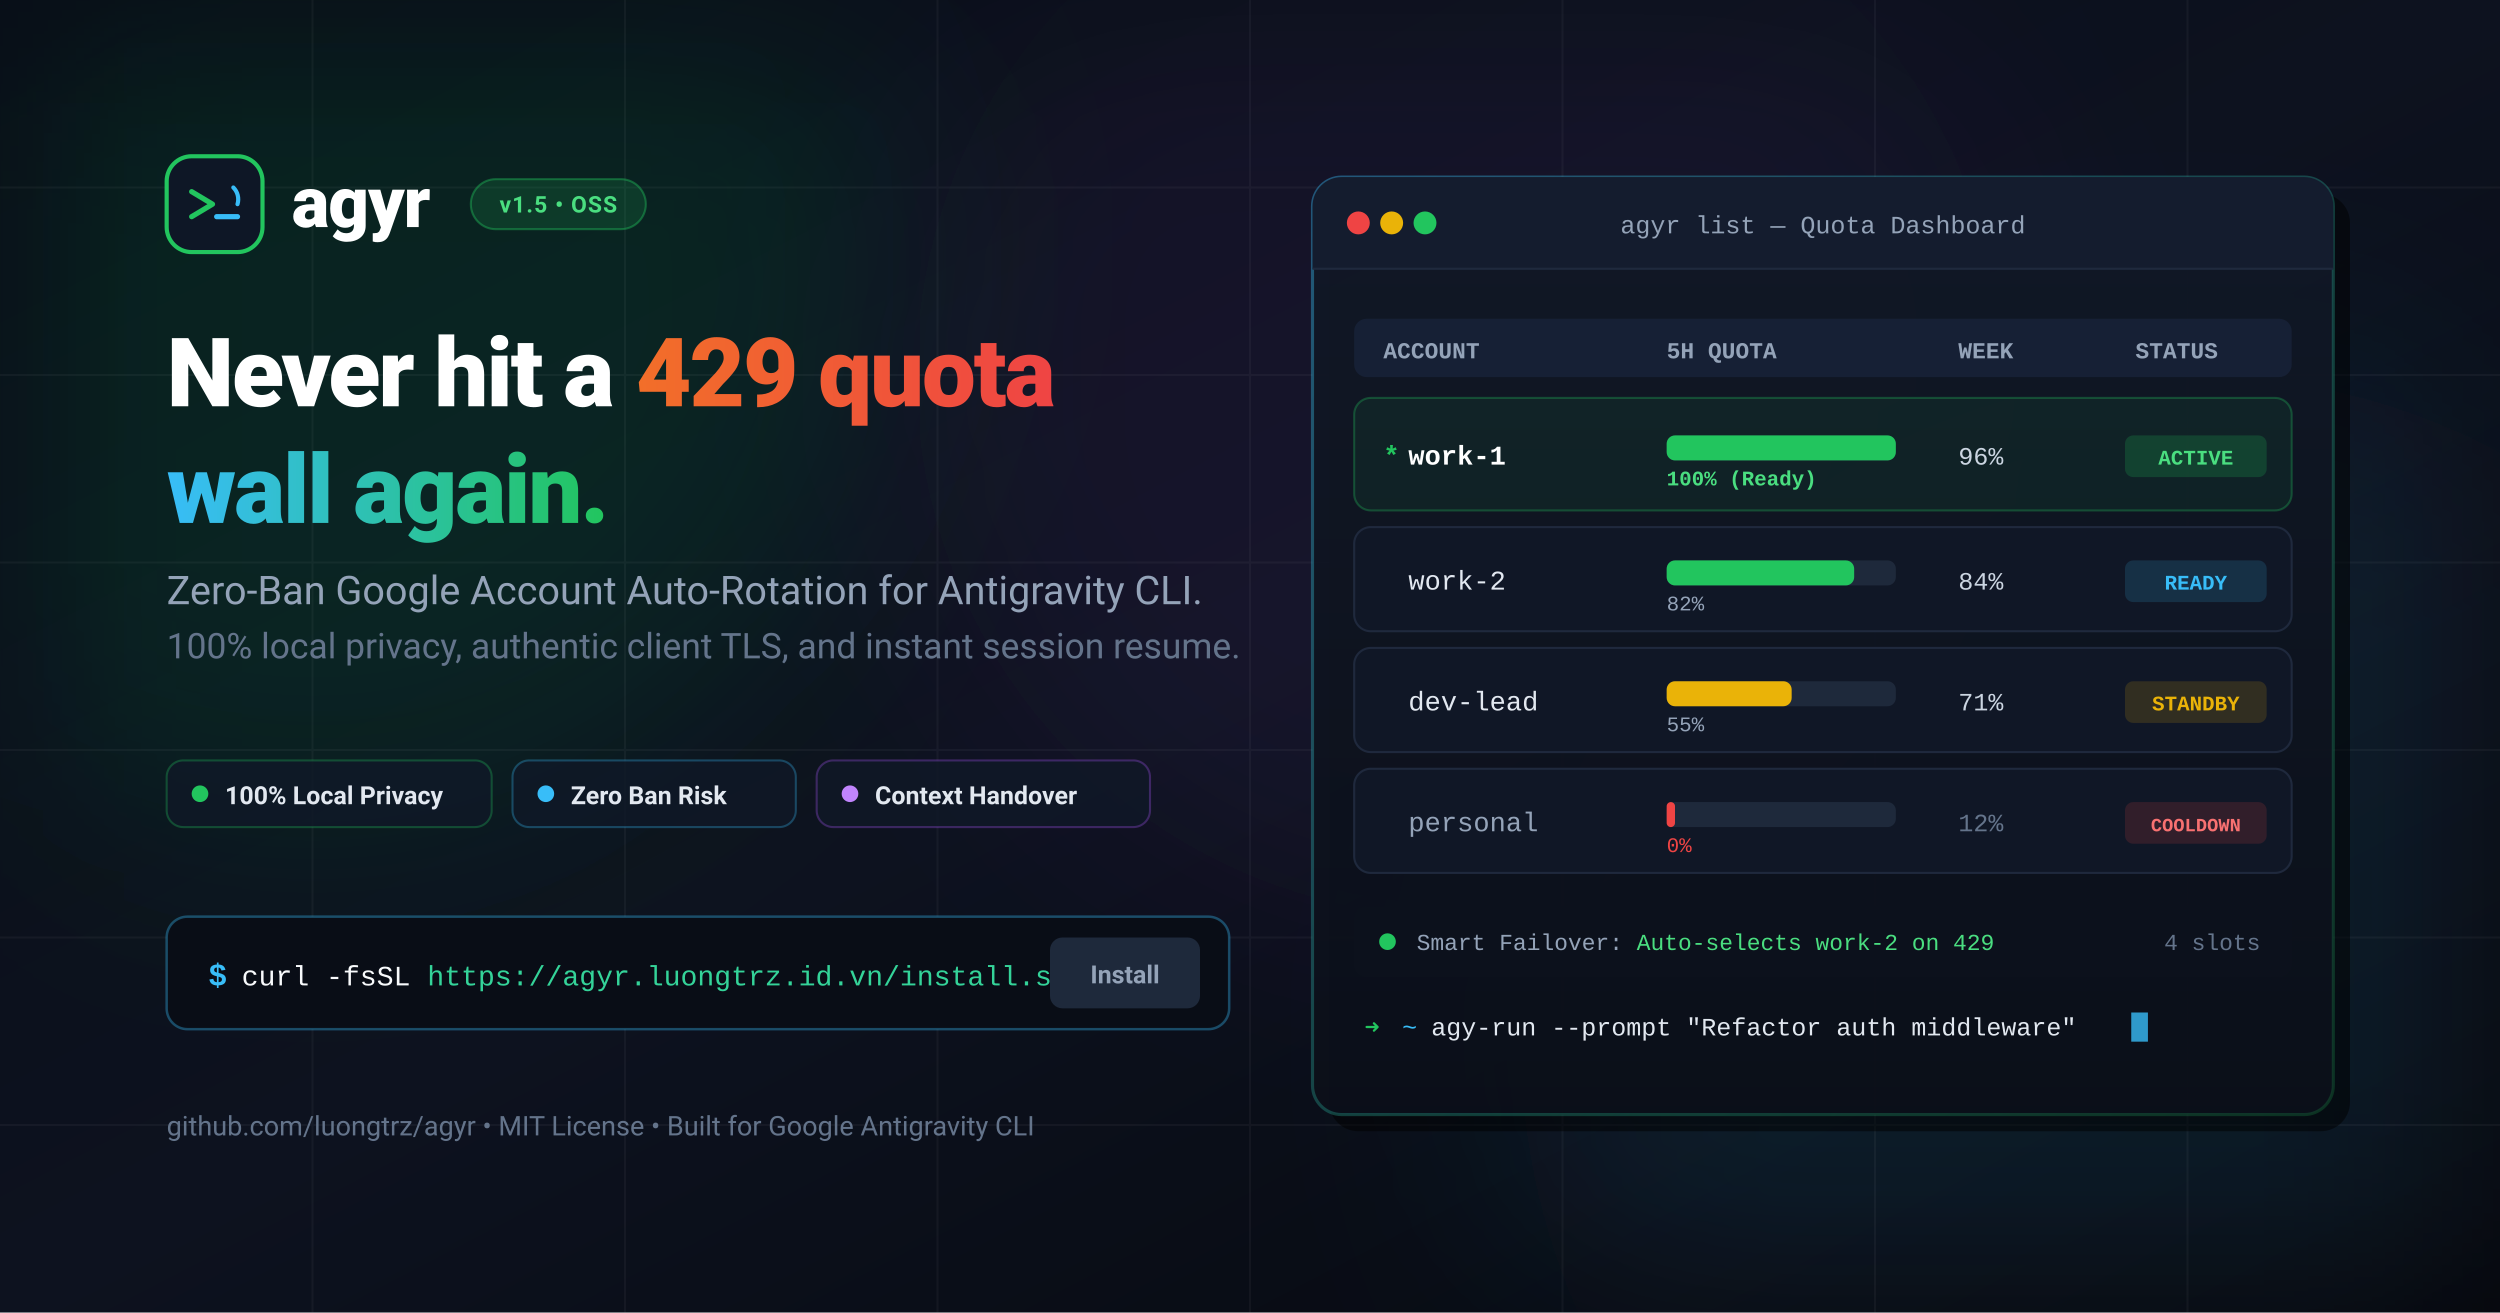
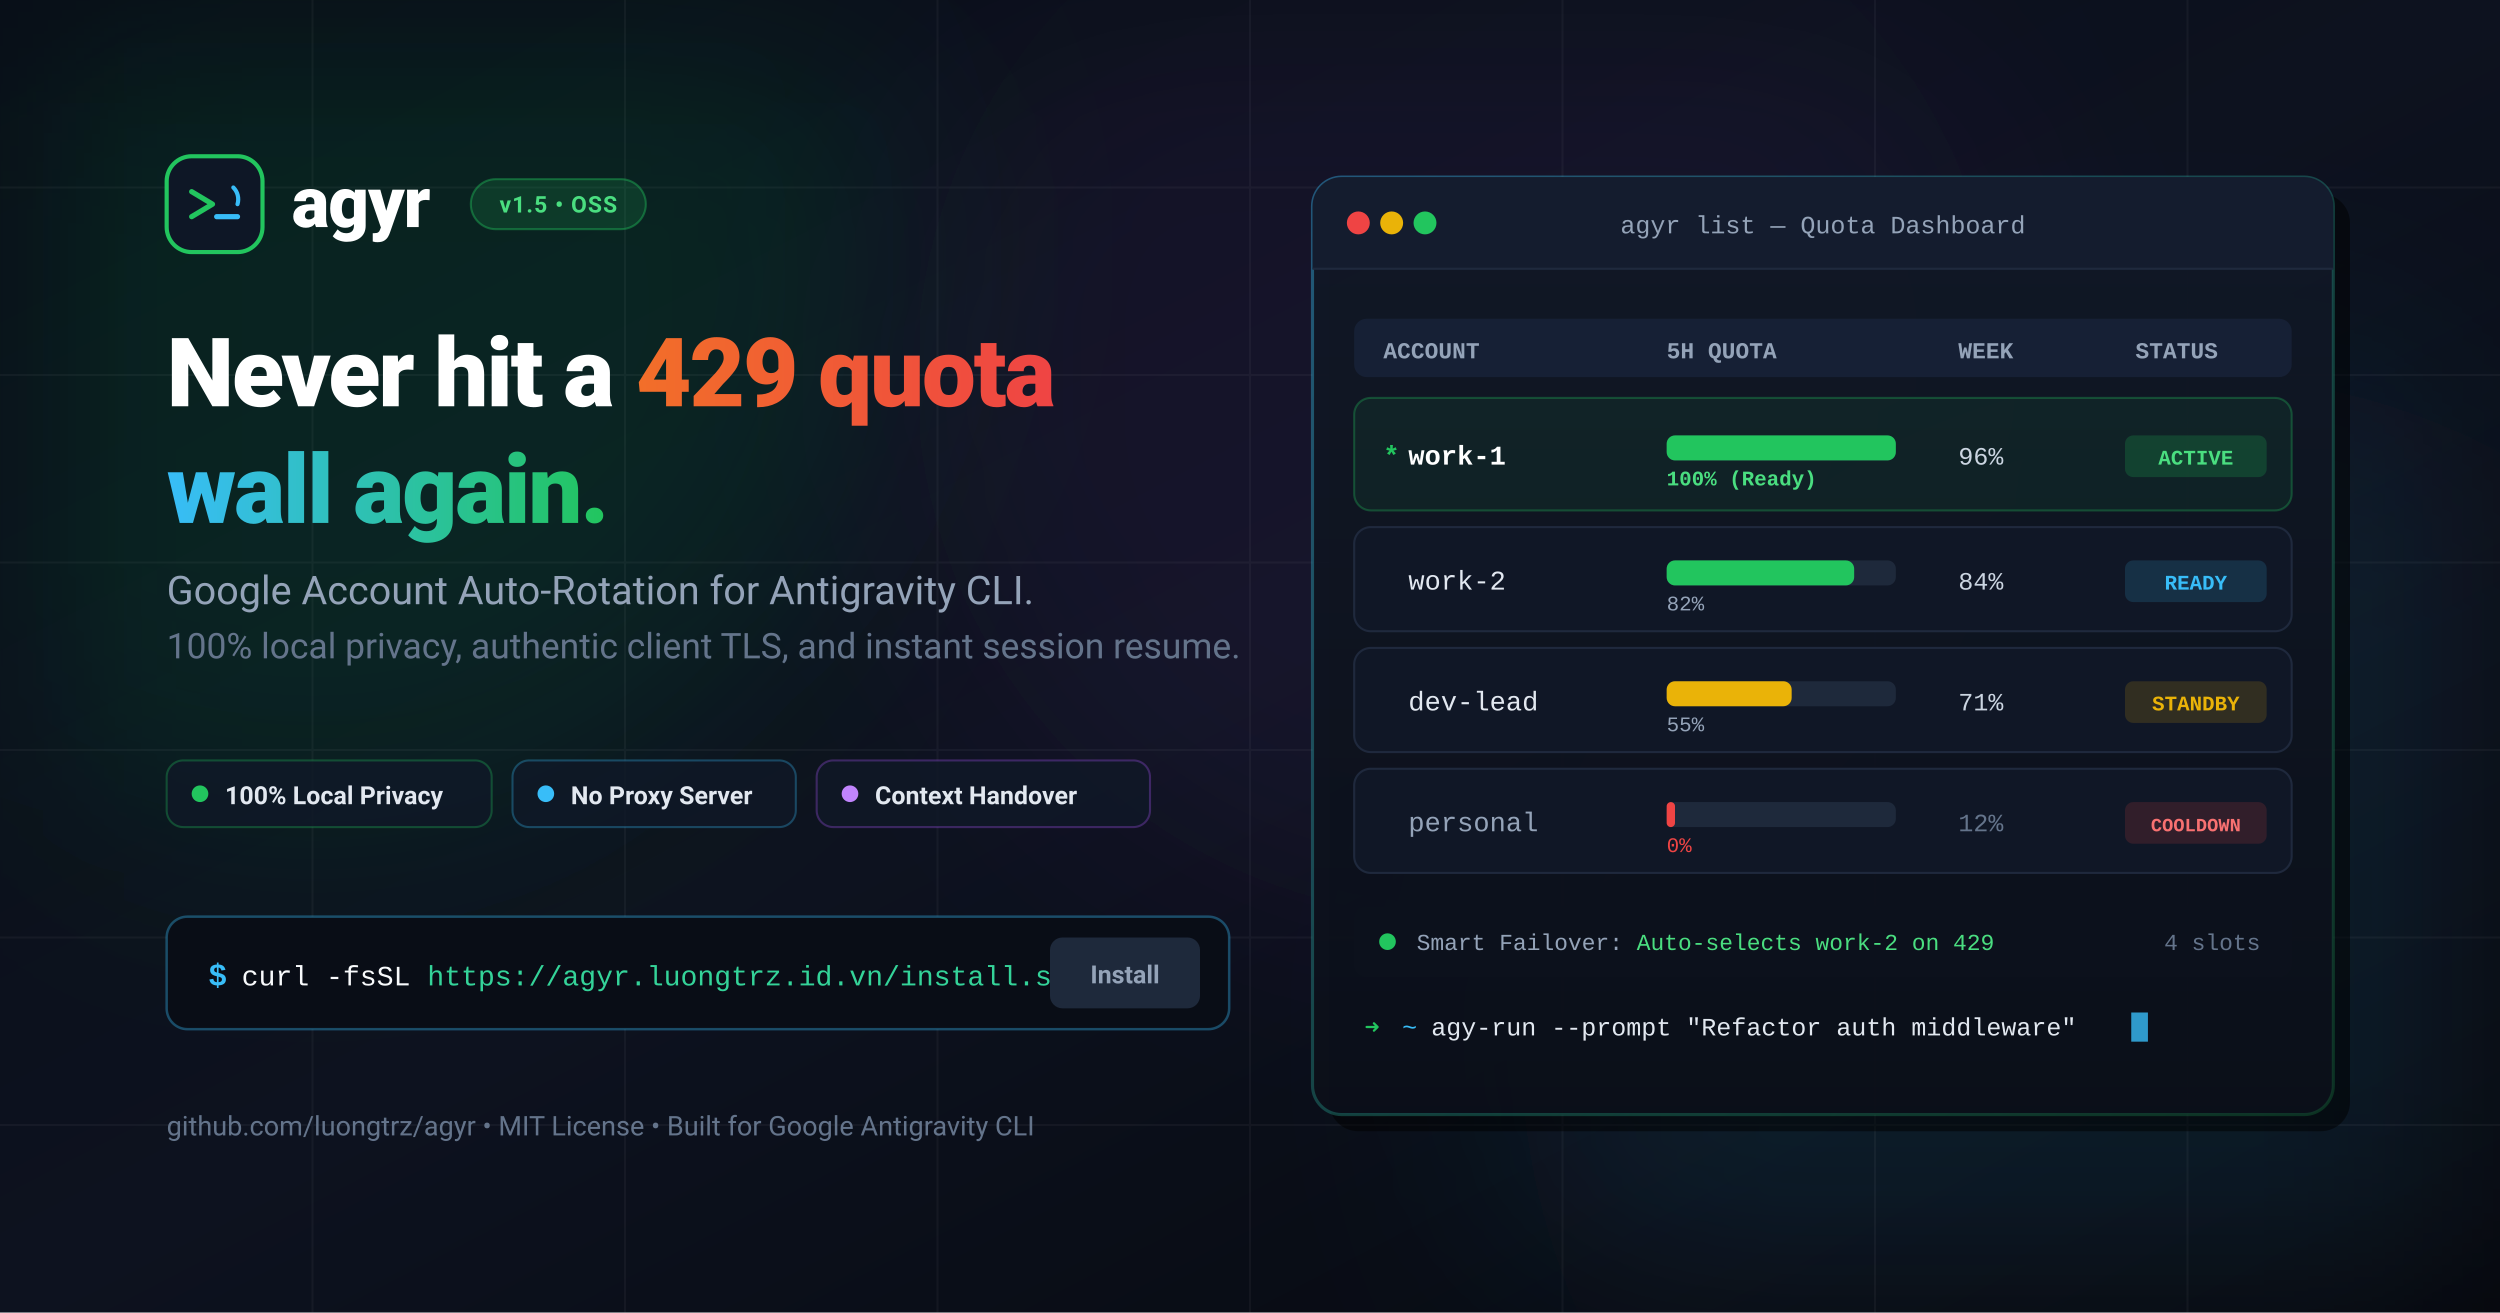
<svg xmlns="http://www.w3.org/2000/svg" viewBox="0 0 1200 630" width="1200" height="630">
  <defs>
    <linearGradient id="ogBgGrad" x1="0%" y1="0%" x2="100%" y2="100%">
      <stop offset="0%" stop-color="#080c16" />
      <stop offset="50%" stop-color="#0d121f" />
      <stop offset="100%" stop-color="#05070c" />
    </linearGradient>
    <linearGradient id="ogCardGrad" x1="0%" y1="0%" x2="0%" y2="100%">
      <stop offset="0%" stop-color="#111827" stop-opacity="0.95" />
      <stop offset="100%" stop-color="#0b0f19" stop-opacity="0.95" />
    </linearGradient>
    <linearGradient id="ogEmeraldCyan" x1="0%" y1="0%" x2="100%" y2="0%">
      <stop offset="0%" stop-color="#38bdf8" />
      <stop offset="100%" stop-color="#22c55e" />
    </linearGradient>
    <linearGradient id="ogAmberRed" x1="0%" y1="0%" x2="100%" y2="0%">
      <stop offset="0%" stop-color="#f59e0b" />
      <stop offset="100%" stop-color="#ef4444" />
    </linearGradient>
    <linearGradient id="ogBorderGrad" x1="0%" y1="0%" x2="100%" y2="100%">
      <stop offset="0%" stop-color="#38bdf8" stop-opacity="0.4" />
      <stop offset="100%" stop-color="#22c55e" stop-opacity="0.2" />
    </linearGradient>
    <filter id="glowSubtle" x="-20%" y="-20%" width="140%" height="140%">
      <feGaussianBlur stdDeviation="60" result="blur" />
    </filter>
    <filter id="glowBadge" x="-20%" y="-20%" width="140%" height="140%">
      <feGaussianBlur stdDeviation="8" result="blur" />
      <feComposite in="SourceGraphic" in2="blur" operator="over" />
    </filter>
    <style>
      .og-font {
        font-family: -apple-system, BlinkMacSystemFont, "Segoe UI", Roboto, Helvetica, Arial, sans-serif;
      }
      .og-mono {
        font-family: ui-monospace, SFMono-Regular, Menlo, Monaco, Consolas, "Liberation Mono", "Courier New", monospace;
      }
    </style>
  </defs>
  <rect width="1200" height="630" fill="url(#ogBgGrad)" />
  <circle cx="150" cy="120" r="280" fill="#22c55e" fill-opacity="0.12" filter="url(#glowSubtle)" />
  <circle cx="1050" cy="500" r="320" fill="#38bdf8" fill-opacity="0.10" filter="url(#glowSubtle)" />
  <circle cx="700" cy="180" r="260" fill="#a855f7" fill-opacity="0.06" filter="url(#glowSubtle)" />
  <g opacity="0.04" stroke="#ffffff" stroke-width="1">
    <line x1="0" y1="90" x2="1200" y2="90" />
    <line x1="0" y1="180" x2="1200" y2="180" />
    <line x1="0" y1="270" x2="1200" y2="270" />
    <line x1="0" y1="360" x2="1200" y2="360" />
    <line x1="0" y1="450" x2="1200" y2="450" />
    <line x1="0" y1="540" x2="1200" y2="540" />
    <line x1="150" y1="0" x2="150" y2="630" />
    <line x1="300" y1="0" x2="300" y2="630" />
    <line x1="450" y1="0" x2="450" y2="630" />
    <line x1="600" y1="0" x2="600" y2="630" />
    <line x1="750" y1="0" x2="750" y2="630" />
    <line x1="900" y1="0" x2="900" y2="630" />
    <line x1="1050" y1="0" x2="1050" y2="630" />
  </g>
  <g transform="translate(80, 75)">
    <rect x="0" y="0" width="46" height="46" rx="12" fill="#0e1726" stroke="#22c55e" stroke-width="2" />
    <path d="M 12 17 L 22 23 L 12 29" fill="none" stroke="#22c55e" stroke-width="2.5" stroke-linecap="round" stroke-linejoin="round" />
    <line x1="24" y1="29" x2="34" y2="29" stroke="#38bdf8" stroke-width="2.5" stroke-linecap="round" />
    <path d="M 32 15 A 8 8 0 0 1 34 23" fill="none" stroke="#38bdf8" stroke-width="2" stroke-linecap="round" />
    <text x="60" y="34" class="og-font" font-size="34" font-weight="800" fill="#ffffff" letter-spacing="-0.5px">agyr</text>
    <rect x="146" y="11" width="84" height="24" rx="12" fill="rgba(34, 197, 94, 0.15)" stroke="rgba(34, 197, 94, 0.4)" stroke-width="1" />
    <text x="188" y="27" class="og-font" font-size="11" font-weight="700" fill="#4ade80" text-anchor="middle" letter-spacing="0.5px">v1.5 • OSS</text>
  </g>
  <g transform="translate(80, 195)">
    <text x="0" y="0" class="og-font" font-size="46" font-weight="800" fill="#ffffff" letter-spacing="-1px">
      Never hit a <tspan fill="url(#ogAmberRed)">429 quota</tspan>
    </text>
    <text x="0" y="56" class="og-font" font-size="46" font-weight="800" fill="url(#ogEmeraldCyan)" letter-spacing="-1px">
      wall again.
    </text>
  </g>
  <g transform="translate(80, 290)">
    <text x="0" y="0" class="og-font" font-size="19" font-weight="400" fill="#94a3b8">
-       Zero-Ban Google Account Auto-Rotation for Antigravity CLI.
+       Google Account Auto-Rotation for Antigravity CLI.
    </text>
    <text x="0" y="26" class="og-font" font-size="17" font-weight="400" fill="#64748b">
      100% local privacy, authentic client TLS, and instant session resume.
    </text>
  </g>
  <g transform="translate(80, 365)">
    <g>
      <rect x="0" y="0" width="156" height="32" rx="8" fill="rgba(16, 24, 39, 0.8)" stroke="rgba(34, 197, 94, 0.3)" stroke-width="1" />
      <circle cx="16" cy="16" r="4" fill="#22c55e" />
      <text x="28" y="21" class="og-font" font-size="12" font-weight="600" fill="#e2e8f0">100% Local Privacy</text>
    </g>
    <g transform="translate(166, 0)">
      <rect x="0" y="0" width="136" height="32" rx="8" fill="rgba(16, 24, 39, 0.8)" stroke="rgba(56, 189, 248, 0.3)" stroke-width="1" />
      <circle cx="16" cy="16" r="4" fill="#38bdf8" />
-       <text x="28" y="21" class="og-font" font-size="12" font-weight="600" fill="#e2e8f0">Zero Ban Risk</text>
+       <text x="28" y="21" class="og-font" font-size="12" font-weight="600" fill="#e2e8f0">No Proxy Server</text>
    </g>
    <g transform="translate(312, 0)">
      <rect x="0" y="0" width="160" height="32" rx="8" fill="rgba(16, 24, 39, 0.8)" stroke="rgba(168, 85, 247, 0.3)" stroke-width="1" />
      <circle cx="16" cy="16" r="4" fill="#c084fc" />
      <text x="28" y="21" class="og-font" font-size="12" font-weight="600" fill="#e2e8f0">Context Handover</text>
    </g>
  </g>
  <g transform="translate(80, 440)">
    <rect x="0" y="0" width="510" height="54" rx="10" fill="#090d16" stroke="rgba(56, 189, 248, 0.35)" stroke-width="1.2" />
    <text x="20" y="33" class="og-mono" font-size="15" fill="#38bdf8" font-weight="700">$</text>
    <text x="36" y="33" class="og-mono" font-size="13.5" fill="#f8fafc">
      curl -fsSL <tspan fill="#34d399">https://agyr.luongtrz.id.vn/install.sh</tspan> | bash
    </text>
    <rect x="424" y="10" width="72" height="34" rx="6" fill="#1e293b" />
    <text x="460" y="32" class="og-font" font-size="12" font-weight="600" fill="#94a3b8" text-anchor="middle">Install</text>
  </g>
  <g transform="translate(80, 545)">
    <text x="0" y="0" class="og-font" font-size="13" fill="#64748b">
      github.com/luongtrz/agyr • MIT License • Built for Google Antigravity CLI
    </text>
  </g>
  <g transform="translate(630, 85)">
    <rect x="8" y="8" width="490" height="450" rx="14" fill="#000000" fill-opacity="0.5" />
    <rect x="0" y="0" width="490" height="450" rx="14" fill="url(#ogCardGrad)" stroke="url(#ogBorderGrad)" stroke-width="1.5" />
    <path d="M 0 14 C 0 6.268 6.268 0 14 0 L 476 0 C 483.732 0 490 6.268 490 14 L 490 44 L 0 44 Z" fill="#141c2e" />
    <line x1="0" y1="44" x2="490" y2="44" stroke="#1f293d" stroke-width="1" />
    <circle cx="22" cy="22" r="5.5" fill="#ef4444" />
    <circle cx="38" cy="22" r="5.5" fill="#eab308" />
    <circle cx="54" cy="22" r="5.5" fill="#22c55e" />
    <text x="245" y="27" class="og-mono" font-size="12" font-weight="500" fill="#94a3b8" text-anchor="middle">agyr list — Quota Dashboard</text>
    <g transform="translate(20, 68)">
      <rect x="0" y="0" width="450" height="28" rx="6" fill="#162035" />
      <text x="14" y="19" class="og-mono" font-size="11" font-weight="700" fill="#94a3b8">ACCOUNT</text>
      <text x="150" y="19" class="og-mono" font-size="11" font-weight="700" fill="#94a3b8">5H QUOTA</text>
      <text x="290" y="19" class="og-mono" font-size="11" font-weight="700" fill="#94a3b8">WEEK</text>
      <text x="375" y="19" class="og-mono" font-size="11" font-weight="700" fill="#94a3b8">STATUS</text>
    </g>
    <g transform="translate(20, 106)">
      <rect x="0" y="0" width="450" height="54" rx="8" fill="rgba(34, 197, 94, 0.08)" stroke="rgba(34, 197, 94, 0.3)" stroke-width="1" />
      <text x="14" y="32" class="og-mono" font-size="13" font-weight="700" fill="#22c55e">*</text>
      <text x="26" y="32" class="og-mono" font-size="13" font-weight="600" fill="#ffffff">work-1</text>
      <g transform="translate(150, 18)">
        <rect x="0" y="0" width="110" height="12" rx="4" fill="#1e293b" />
        <rect x="0" y="0" width="110" height="12" rx="4" fill="#22c55e" />
        <text x="0" y="24" class="og-mono" font-size="10" fill="#4ade80" font-weight="700">100% (Ready)</text>
      </g>
      <text x="290" y="32" class="og-mono" font-size="12" fill="#cbd5e1">96%</text>
      <g transform="translate(370, 18)">
        <rect x="0" y="0" width="68" height="20" rx="4" fill="rgba(34, 197, 94, 0.2)" />
        <text x="34" y="14" class="og-mono" font-size="10" font-weight="700" fill="#4ade80" text-anchor="middle">ACTIVE</text>
      </g>
    </g>
    <g transform="translate(20, 168)">
      <rect x="0" y="0" width="450" height="50" rx="8" fill="#101726" stroke="#1f293d" stroke-width="1" />
      <text x="26" y="30" class="og-mono" font-size="13" font-weight="500" fill="#e2e8f0">work-2</text>
      <g transform="translate(150, 16)">
        <rect x="0" y="0" width="110" height="12" rx="4" fill="#1e293b" />
        <rect x="0" y="0" width="90" height="12" rx="4" fill="#22c55e" />
        <text x="0" y="24" class="og-mono" font-size="10" fill="#94a3b8">82%</text>
      </g>
      <text x="290" y="30" class="og-mono" font-size="12" fill="#cbd5e1">84%</text>
      <g transform="translate(370, 16)">
        <rect x="0" y="0" width="68" height="20" rx="4" fill="rgba(56, 189, 248, 0.15)" />
        <text x="34" y="14" class="og-mono" font-size="10" font-weight="700" fill="#38bdf8" text-anchor="middle">READY</text>
      </g>
    </g>
    <g transform="translate(20, 226)">
      <rect x="0" y="0" width="450" height="50" rx="8" fill="#101726" stroke="#1f293d" stroke-width="1" />
      <text x="26" y="30" class="og-mono" font-size="13" font-weight="500" fill="#e2e8f0">dev-lead</text>
      <g transform="translate(150, 16)">
        <rect x="0" y="0" width="110" height="12" rx="4" fill="#1e293b" />
        <rect x="0" y="0" width="60" height="12" rx="4" fill="#eab308" />
        <text x="0" y="24" class="og-mono" font-size="10" fill="#94a3b8">55%</text>
      </g>
      <text x="290" y="30" class="og-mono" font-size="12" fill="#cbd5e1">71%</text>
      <g transform="translate(370, 16)">
        <rect x="0" y="0" width="68" height="20" rx="4" fill="rgba(234, 179, 8, 0.15)" />
        <text x="34" y="14" class="og-mono" font-size="10" font-weight="700" fill="#eab308" text-anchor="middle">STANDBY</text>
      </g>
    </g>
    <g transform="translate(20, 284)">
      <rect x="0" y="0" width="450" height="50" rx="8" fill="#101726" stroke="#1f293d" stroke-width="1" />
      <text x="26" y="30" class="og-mono" font-size="13" font-weight="500" fill="#94a3b8">personal</text>
      <g transform="translate(150, 16)">
        <rect x="0" y="0" width="110" height="12" rx="4" fill="#1e293b" />
        <rect x="0" y="0" width="4" height="12" rx="2" fill="#ef4444" />
        <text x="0" y="24" class="og-mono" font-size="10" fill="#ef4444">0%</text>
      </g>
      <text x="290" y="30" class="og-mono" font-size="12" fill="#64748b">12%</text>
      <g transform="translate(370, 16)">
        <rect x="0" y="0" width="68" height="20" rx="4" fill="rgba(239, 68, 68, 0.15)" />
        <text x="34" y="14" class="og-mono" font-size="9" font-weight="700" fill="#f87171" text-anchor="middle">COOLDOWN</text>
      </g>
    </g>
    <g transform="translate(20, 350)">
      <rect x="0" y="0" width="450" height="34" rx="6" fill="#0c111c" />
      <circle cx="16" cy="17" r="4" fill="#22c55e" />
      <text x="30" y="21" class="og-mono" font-size="11" fill="#94a3b8">
        Smart Failover: <tspan fill="#4ade80">Auto-selects work-2 on 429</tspan>
      </text>
      <text x="435" y="21" class="og-mono" font-size="11" fill="#64748b" text-anchor="end">4 slots</text>
    </g>
    <g transform="translate(25, 412)">
      <text x="0" y="0" class="og-mono" font-size="12" fill="#22c55e">➜</text>
      <text x="18" y="0" class="og-mono" font-size="12" fill="#38bdf8">~</text>
      <text x="32" y="0" class="og-mono" font-size="12" fill="#e2e8f0">agy-run --prompt "Refactor auth middleware"</text>
      <rect x="368" y="-11" width="8" height="14" fill="#38bdf8" opacity="0.8" />
    </g>
  </g>
</svg>
